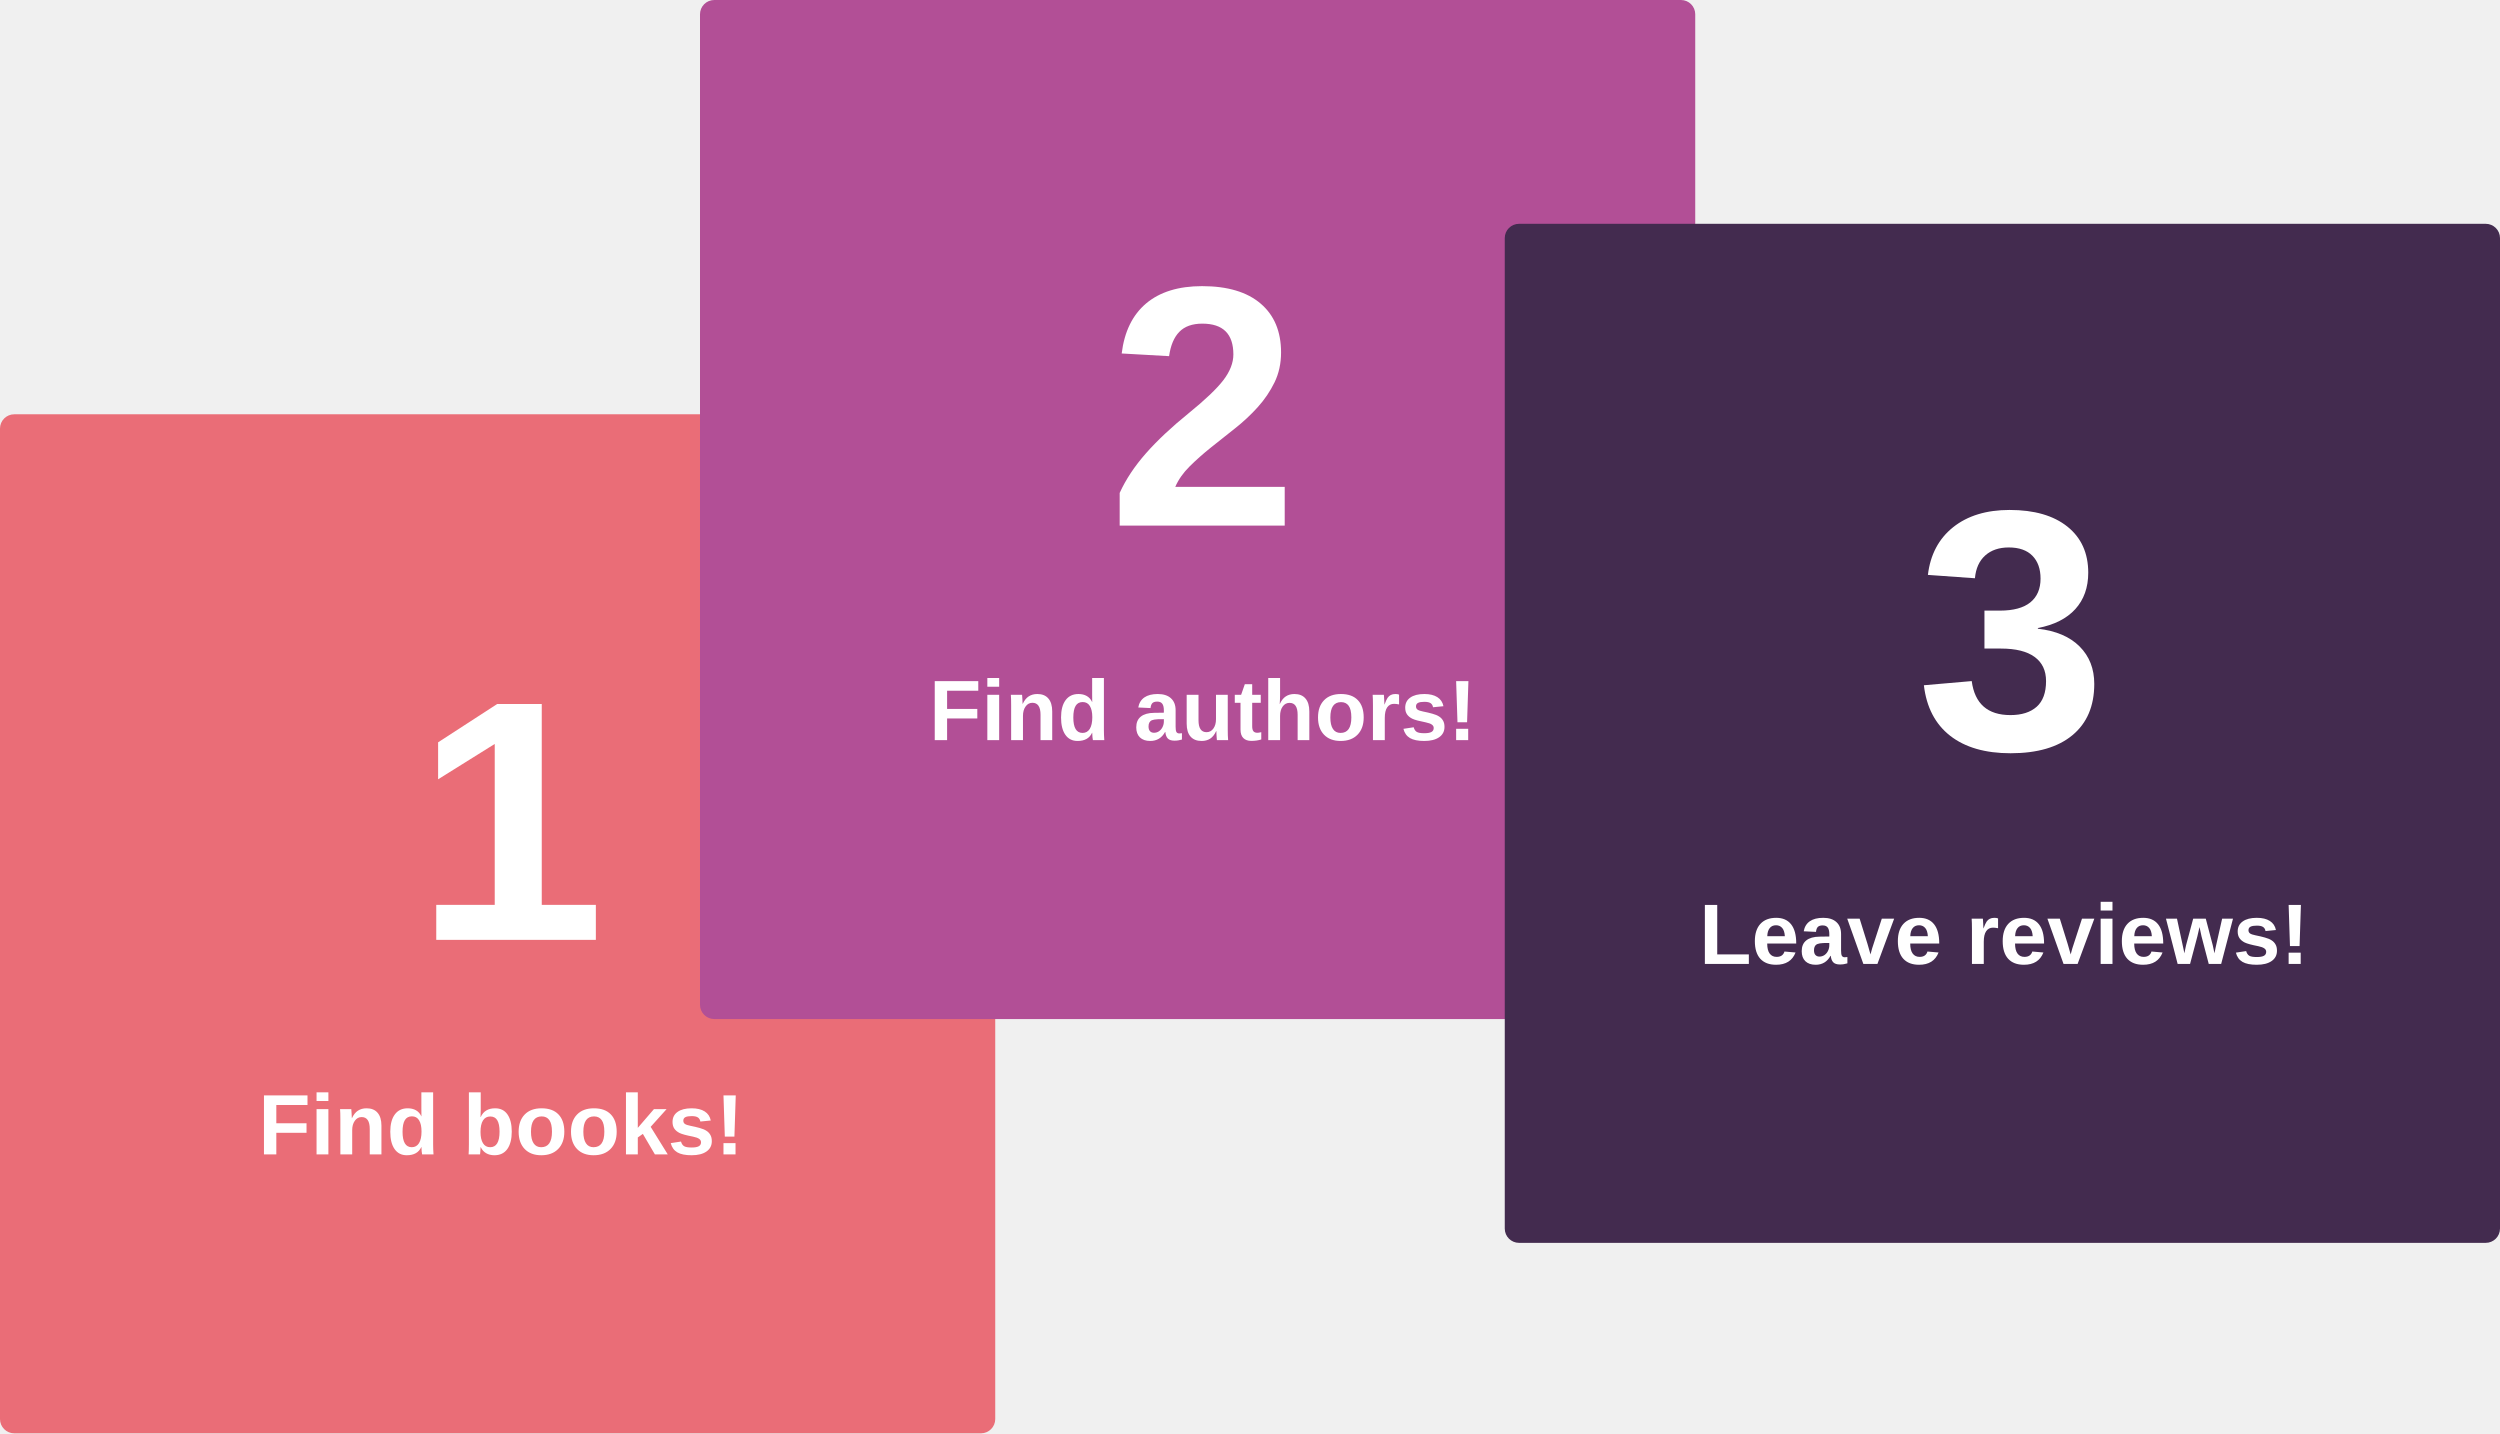
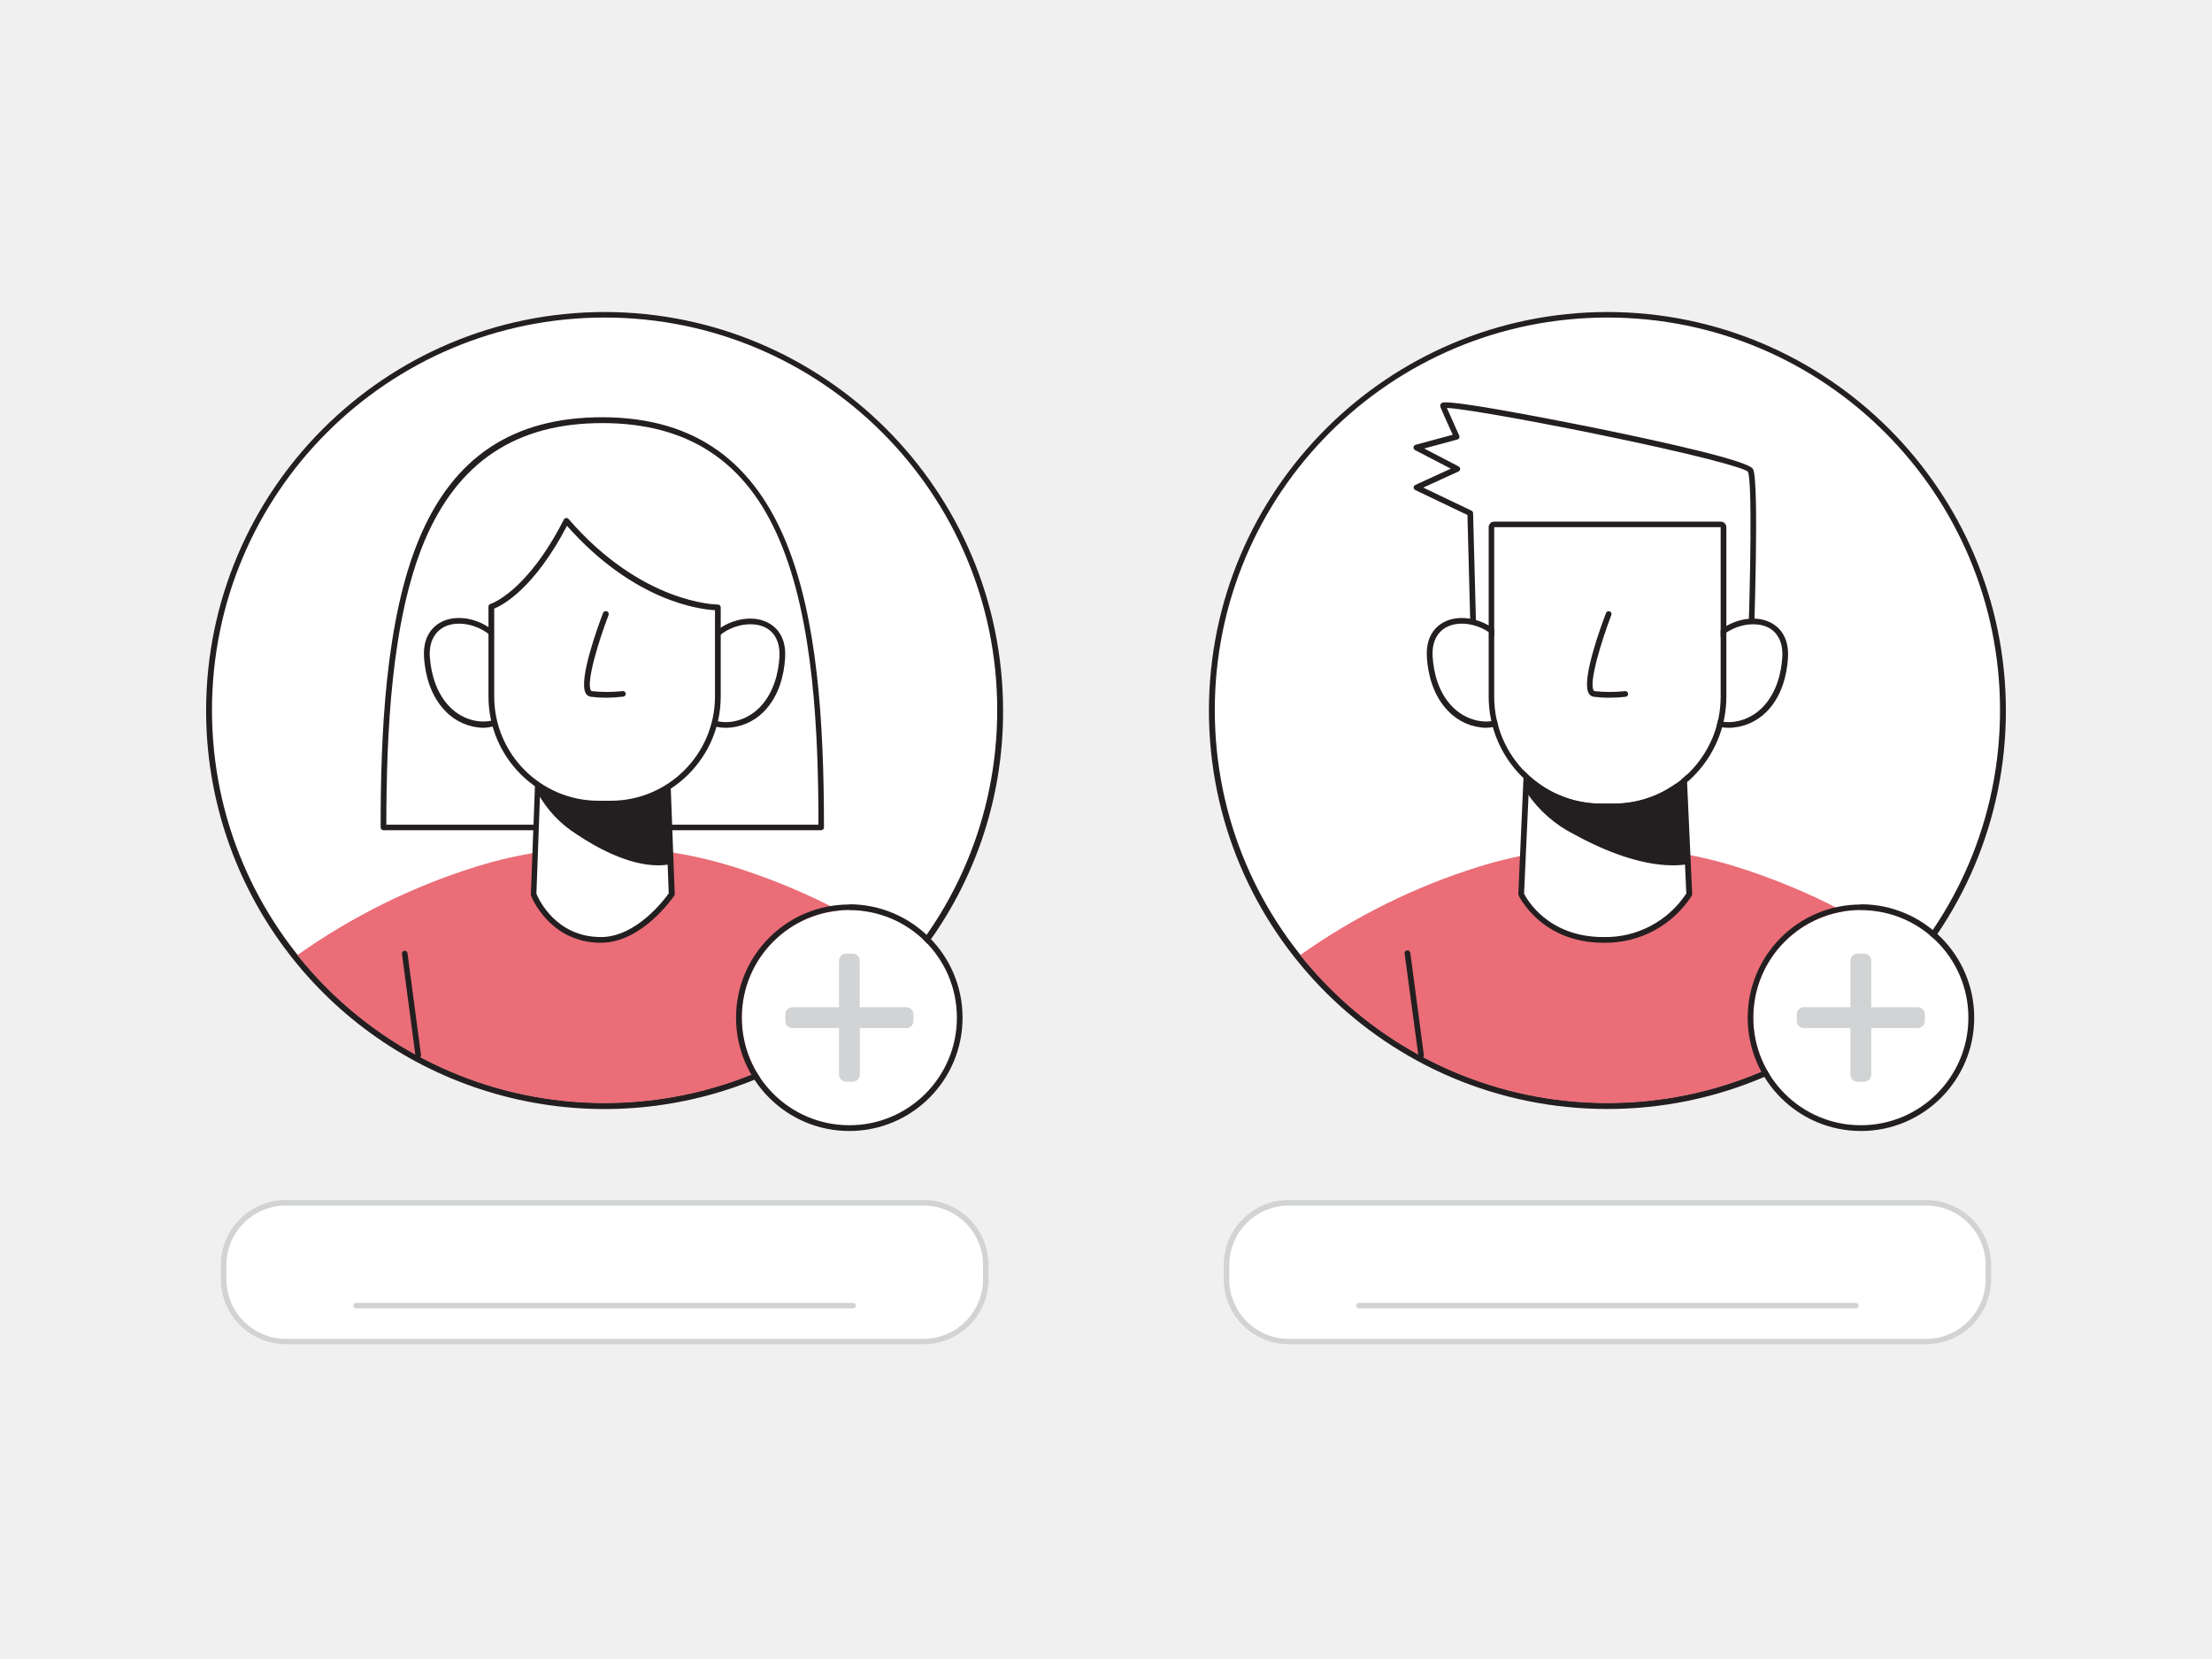
- <svg xmlns="http://www.w3.org/2000/svg" width="525px" height="301px" viewBox="0 0 525 301" version="1.1">
-   <defs />
-   <g id="Welcome" stroke="none" stroke-width="1" fill="none" fill-rule="evenodd">
-     <g id="Desktop-HD---Index" transform="translate(-621, -232)">
-       <g id="Steps" transform="translate(621, 232)">
-         <g id="1" transform="translate(0, 87)">
-           <rect id="Rectangle-2" fill="#EA6D77" x="0" y="0" width="209" height="214" rx="3" />
-           <text id="Find-books!" font-family="Arial-BoldMT, Arial" font-size="18" font-weight="bold" fill="#FFFFFF">
-             <tspan x="54.232" y="155.426">Find books!</tspan>
-           </text>
-           <text font-family="Arial-BoldMT, Arial" font-size="72" font-weight="bold" fill="#FFFFFF">
-             <tspan x="87.083" y="110.372">1</tspan>
-           </text>
-         </g>
-         <g id="2" transform="translate(147, 0)">
-           <rect id="Rectangle-2-Copy" fill="#B24F96" x="0" y="0" width="209" height="214" rx="3" />
-           <text font-family="Arial-BoldMT, Arial" font-size="72" font-weight="bold" fill="#FFFFFF">
-             <tspan x="85.632" y="110.372">2</tspan>
-           </text>
-           <text id="Find-authors!" font-family="Arial-BoldMT, Arial" font-size="18" font-weight="bold" fill="#FFFFFF">
-             <tspan x="48.095" y="155.426">Find authors!</tspan>
-           </text>
-         </g>
-         <g id="3" transform="translate(316, 47)">
-           <rect id="Rectangle-2-Copy-2" fill="#432B4F" x="0" y="0" width="209" height="214" rx="3" />
-           <text font-family="Arial-BoldMT, Arial" font-size="72" font-weight="bold" fill="#FFFFFF">
-             <tspan x="86.358" y="110.372">3</tspan>
-           </text>
-           <text id="Leave-reviews!" font-family="Arial-BoldMT, Arial" font-size="18" font-weight="bold" fill="#FFFFFF">
-             <tspan x="40.821" y="155.426">Leave reviews!</tspan>
-           </text>
-         </g>
-       </g>
-     </g>
+ <svg xmlns="http://www.w3.org/2000/svg" viewBox="0 0 400 300">
+   <g id="_141_user_profile_flatline" data-name="#141_user_profile_flatline">
+     <path d="M361.7,128.45a71,71,0,1,1-71-71A70.63,70.63,0,0,1,361.7,128.45Z" fill="#fff" />
+     <path d="M290.67,57.42a71,71,0,1,1-71,71,71,71,0,0,1,71-71m0-1a72.15,72.15,0,0,0-72.06,72.06,72.06,72.06,0,1,0,144.12,0,72.14,72.14,0,0,0-72.06-72.06Z" fill="#231f20" />
+     <path d="M316.55,118.34s1.12-31,0-33.28S260.38,72,260.94,73.37,263.43,79,263.43,79l-7.31,2,7.4,3.85-7.37,3.38,9.72,4.64.7,26.47Z" fill="#fff" />
+     <path d="M266.57,119.79a.53.53,0,0,1-.52-.51l-.69-26.15-9.43-4.51a.49.49,0,0,1-.29-.47.51.51,0,0,1,.3-.46l6.41-2.94-6.47-3.36a.54.54,0,0,1-.27-.52.51.51,0,0,1,.38-.44l6.71-1.81c-.54-1.19-1.8-3.94-2.24-5.05a.63.63,0,0,1,.31-.74c1.68-.76,28.12,4.65,28.39,4.7,12.3,2.52,27.12,5.84,27.85,7.3,1.15,2.3.17,30.34.05,33.53a.52.52,0,0,1-.5.5l-50,.92Zm-9.2-31.62,8.72,4.17a.5.5,0,0,1,.29.45l.69,25.95,49-.9c.44-12.43.81-31,0-32.55-.67-.69-9.5-3.14-27.26-6.77-14-2.86-24.65-4.65-27.17-4.76.73,1.71,2.22,4.95,2.23,5a.52.52,0,0,1-.33.72l-6,1.62,6.22,3.24a.53.53,0,0,1,.28.47.54.54,0,0,1-.31.46Zm59.18,30.17h0Z" fill="#231f20" />
+     <path d="M346.23,172.7a70.91,70.91,0,0,1-47.74,26.35,71.23,71.23,0,0,1-15.63,0,70.94,70.94,0,0,1-47.74-26.34,115.29,115.29,0,0,1,32.35-16,78.25,78.25,0,0,1,46.41,0A115.69,115.69,0,0,1,346.23,172.7Z" fill="#ea6d77" />
+     <path d="M308.13,119.52c1.35-8.44,15.37-10.52,14.67-.57a14.62,14.62,0,0,1-3.73,9.34c-2.4,2.44-6.27,3.6-9.4,2.2" fill="#fff" />
+     <path d="M312.59,131.61a7.6,7.6,0,0,1-3.13-.65.51.51,0,0,1-.26-.68.52.52,0,0,1,.68-.26c2.77,1.24,6.39.38,8.82-2.09,2.63-2.68,3.41-6.38,3.59-9,.24-3.44-1.44-5.7-4.49-6-3.75-.42-8.44,2.23-9.16,6.74a.52.52,0,0,1-.59.43.52.52,0,0,1-.43-.59c.82-5.08,6.08-8.09,10.3-7.6,2.83.32,5.73,2.37,5.4,7.14-.2,2.81-1,6.77-3.88,9.67A9.74,9.74,0,0,1,312.59,131.61Z" fill="#231f20" />
+     <path d="M273.21,119.52c-1.35-8.44-15.36-10.52-14.67-.57a14.68,14.68,0,0,0,3.74,9.34c2.4,2.44,6.27,3.6,9.4,2.2" fill="#fff" />
+     <path d="M268.75,131.61a9.71,9.71,0,0,1-6.84-3c-2.86-2.9-3.69-6.86-3.88-9.67-.34-4.77,2.57-6.82,5.4-7.14,4.21-.49,9.48,2.52,10.29,7.6a.51.51,0,1,1-1,.16c-.73-4.51-5.42-7.17-9.17-6.74-3.05.35-4.72,2.62-4.48,6,.18,2.64.95,6.34,3.59,9,2.42,2.47,6.05,3.33,8.81,2.09a.52.52,0,0,1,.69.26.52.52,0,0,1-.26.68A7.65,7.65,0,0,1,268.75,131.61Z" fill="#231f20" />
+     <path d="M275.08,161.7s3.79,8.26,14.86,8.26a17.84,17.84,0,0,0,15.54-8.26L304,129.26H276.56Z" fill="#fff" />
+     <path d="M289.94,170.48c-11.27,0-15.29-8.48-15.33-8.56a.69.69,0,0,1-.05-.24L276,129.24a.52.52,0,0,1,.52-.49H304a.52.52,0,0,1,.52.49L306,161.68a.63.63,0,0,1-.06.27A18.53,18.53,0,0,1,289.94,170.48ZM275.6,161.6c.5,1,4.31,7.85,14.34,7.85a17.48,17.48,0,0,0,15-7.88l-1.45-31.79H277.05Z" fill="#231f20" />
+     <path d="M276.56,143.15a22.55,22.55,0,0,0,8.29,7.27c5.44,3,13.57,6.39,20.17,5.38l-1.09-13.72a62,62,0,0,1-14.55.1c-4.26-.38-8.66-.79-12.56-2.43C276.15,139.45,275.72,141.82,276.56,143.15Z" fill="#231f20" />
+     <path d="M302.5,156.48c-6.64,0-13.88-3.41-17.89-5.63a22.46,22.46,0,0,1-8.47-7.44,3.88,3.88,0,0,1-.06-3.88.8.8,0,0,1,.94-.24c3.9,1.65,8.42,2,12.4,2.39a61.27,61.27,0,0,0,14.44-.09.5.5,0,0,1,.38.1.51.51,0,0,1,.19.35l1.08,13.72a.49.49,0,0,1-.42.53A17,17,0,0,1,302.5,156.48Zm-25.73-16.21a3.24,3.24,0,0,0,.21,2.61h0A21.61,21.61,0,0,0,285.1,150c4.32,2.4,12.51,6.22,19.38,5.39l-1-12.72a63.21,63.21,0,0,1-14.15,0C285.32,142.32,280.79,141.92,276.77,140.27Zm-.15-.06h0Z" fill="#231f20" />
+     <path d="M289.55,145.31h2.25A19.34,19.34,0,0,0,311.15,126V95.33H270.2V126A19.34,19.34,0,0,0,289.55,145.31Z" fill="#fff" />
+     <path d="M311.15,95.33V126a19.34,19.34,0,0,1-19.35,19.34h-2.25A19.34,19.34,0,0,1,270.2,126V95.33h40.95m0-1H270.2a1,1,0,0,0-1,1V126a20.41,20.41,0,0,0,20.38,20.38h2.25A20.41,20.41,0,0,0,312.18,126V95.33a1,1,0,0,0-1-1Z" fill="#231f20" />
+     <path d="M291,126.17a20.87,20.87,0,0,1-2.77-.17,1.19,1.19,0,0,1-.93-.62c-1.43-2.38,2.35-12.52,3.12-14.53a.51.51,0,0,1,.66-.3.52.52,0,0,1,.3.67c-1.71,4.47-4.1,12.12-3.2,13.63.07.11.12.12.17.13a25.67,25.67,0,0,0,5.49,0,.51.51,0,0,1,.57.45.5.5,0,0,1-.44.57A25,25,0,0,1,291,126.17Z" fill="#231f20" />
+     <path d="M324.37,191.36h-.07a.52.52,0,0,1-.45-.58l2.46-18.48a.51.51,0,0,1,1,.14l-2.45,18.47A.52.52,0,0,1,324.37,191.36Z" fill="#231f20" />
+     <path d="M257,191.36a.51.51,0,0,1-.51-.45L254,172.44a.52.52,0,0,1,.45-.58.52.52,0,0,1,.58.44l2.45,18.48a.52.52,0,0,1-.44.58Z" fill="#231f20" />
+     <circle cx="336.49" cy="184.02" r="19.45" fill="#fff" />
+     <path d="M336.49,164.58A19.45,19.45,0,1,1,317.05,184a19.44,19.44,0,0,1,19.44-19.44m0-1A20.48,20.48,0,1,0,357,184a20.5,20.5,0,0,0-20.48-20.48Z" fill="#231f20" />
+     <path d="M346.79,182.14h-8.41v-8.41a1.28,1.28,0,0,0-1.28-1.28h-1.21a1.28,1.28,0,0,0-1.28,1.28v8.41H326.2a1.28,1.28,0,0,0-1.28,1.28v1.2a1.28,1.28,0,0,0,1.28,1.29h8.41v8.41a1.28,1.28,0,0,0,1.28,1.28h1.21a1.28,1.28,0,0,0,1.28-1.28v-8.41h8.41a1.28,1.28,0,0,0,1.28-1.29v-1.2A1.28,1.28,0,0,0,346.79,182.14Z" fill="#d1d3d4" />
+     <path d="M180.36,128.45a71,71,0,1,1-71-71A70.64,70.64,0,0,1,180.36,128.45Z" fill="#fff" />
+     <path d="M109.33,57.42a71,71,0,1,1-71,71,71,71,0,0,1,71-71m0-1a72.14,72.14,0,0,0-72.06,72.06,72.05,72.05,0,0,0,128.42,44.89,71.21,71.21,0,0,0,15.7-44.89,72.15,72.15,0,0,0-72.06-72.06Z" fill="#231f20" />
+     <path d="M69.34,149.61c0-40.67,5.51-73.64,39.6-73.64s39.59,33,39.59,73.64Z" fill="#fff" />
+     <path d="M148.53,150.13H69.34a.51.51,0,0,1-.51-.52c0-16.57.8-37.49,7-52.27s17.05-21.89,33.06-21.89c35.25,0,40.11,35.64,40.11,74.16A.52.52,0,0,1,148.53,150.13Zm-78.67-1H148c0-16.39-.85-36.9-7-51.36-6-14.31-16.55-21.26-32.1-21.26s-26.06,7-32.11,21.26C70.72,112.2,69.88,132.71,69.86,149.1Z" fill="#231f20" />
+     <path d="M164.88,172.7a70.91,70.91,0,0,1-47.74,26.35,71.14,71.14,0,0,1-15.62,0,70.9,70.9,0,0,1-47.74-26.34,115.29,115.29,0,0,1,32.35-16,78.21,78.21,0,0,1,46.4,0A115.42,115.42,0,0,1,164.88,172.7Z" fill="#ea6d77" />
+     <path d="M126.79,119.52c1.35-8.44,15.36-10.52,14.67-.57a14.68,14.68,0,0,1-3.74,9.34c-2.4,2.44-6.27,3.6-9.39,2.2" fill="#fff" />
+     <path d="M131.25,131.61a7.65,7.65,0,0,1-3.14-.65.52.52,0,0,1-.26-.68.53.53,0,0,1,.69-.26c2.76,1.24,6.39.38,8.82-2.09,2.63-2.68,3.4-6.38,3.58-9,.24-3.44-1.43-5.7-4.48-6-3.76-.42-8.44,2.23-9.16,6.74a.52.52,0,0,1-.59.43.51.51,0,0,1-.43-.59c.81-5.08,6.07-8.09,10.29-7.6,2.83.32,5.74,2.37,5.4,7.14-.19,2.81-1,6.77-3.88,9.67A9.71,9.71,0,0,1,131.25,131.61Z" fill="#231f20" />
+     <path d="M91.87,119.52C90.52,111.08,76.5,109,77.2,119a14.67,14.67,0,0,0,3.73,9.34c2.4,2.44,6.28,3.6,9.4,2.2" fill="#fff" />
+     <path d="M87.41,131.61a9.74,9.74,0,0,1-6.85-3c-2.85-2.9-3.68-6.86-3.88-9.66-.33-4.78,2.57-6.83,5.4-7.15,4.22-.49,9.48,2.52,10.3,7.6a.52.52,0,1,1-1,.16c-.72-4.51-5.4-7.16-9.16-6.74-3,.35-4.73,2.61-4.49,6,.19,2.64,1,6.34,3.59,9,2.43,2.47,6,3.33,8.82,2.09a.51.51,0,0,1,.42.94A7.57,7.57,0,0,1,87.41,131.61Z" fill="#231f20" />
+     <path d="M96.45,161.7s3.11,8.26,12.2,8.26c7.26,0,12.78-8.26,12.78-8.26l-1.22-32.44H97.66Z" fill="#fff" />
+     <path d="M108.65,170.48C99.32,170.48,96,162,96,161.89a.76.76,0,0,1,0-.21l1.22-32.44a.52.52,0,0,1,.51-.49h22.55a.52.52,0,0,1,.52.49l1.21,32.44a.44.44,0,0,1-.09.31C121.62,162.34,116.1,170.48,108.65,170.48ZM97,161.61c.38.94,3.48,7.84,11.68,7.84,6.4,0,11.51-6.85,12.25-7.9l-1.19-31.77H98.16Z" fill="#231f20" />
+     <path d="M97.66,143.15a20.3,20.3,0,0,0,6.82,7.27c4.46,3,11.14,6.39,16.56,5.38l-.89-13.72a41.93,41.93,0,0,1-12,.1c-3.5-.38-7.11-.79-10.31-2.43C97.32,139.45,97,141.82,97.66,143.15Z" fill="#231f20" />
+     <path d="M119,156.48c-5.5,0-11.48-3.43-14.78-5.65a20.5,20.5,0,0,1-7-7.45c-.66-1.28-.52-3.37.06-3.94a.69.69,0,0,1,.83-.13c3.18,1.63,6.88,2,10.14,2.37a41.14,41.14,0,0,0,11.82-.09.5.5,0,0,1,.39.1.52.52,0,0,1,.19.36l.89,13.72a.5.5,0,0,1-.41.52A11.78,11.78,0,0,1,119,156.48ZM97.9,140.32a4,4,0,0,0,.2,2.6h0a19.32,19.32,0,0,0,6.66,7.08c3.52,2.38,10.17,6.16,15.76,5.38l-.83-12.72a43,43,0,0,1-11.55,0C104.88,142.32,101.19,141.93,97.9,140.32Zm-.25-.13h0Z" fill="#231f20" />
+     <path d="M129.8,109.84V126a19.33,19.33,0,0,1-19.34,19.34H108.2A19.34,19.34,0,0,1,88.85,126V109.7s6.67-2,13.57-15.52C116.08,110,129.8,109.84,129.8,109.84Z" fill="#fff" />
+     <path d="M110.46,145.83H108.2A19.89,19.89,0,0,1,88.33,126V109.7a.53.53,0,0,1,.37-.5c.07,0,6.57-2.12,13.26-15.25a.53.53,0,0,1,.4-.28.51.51,0,0,1,.45.18c13.25,15.32,26.72,15.47,27,15.47h0a.51.51,0,0,1,.37.15.56.56,0,0,1,.15.37V126A19.88,19.88,0,0,1,110.46,145.83ZM89.37,110.06V126A18.86,18.86,0,0,0,108.2,144.8h2.26A18.86,18.86,0,0,0,129.29,126V110.34c-2.65-.14-14.6-1.52-26.76-15.25C96.57,106.48,90.86,109.45,89.37,110.06Z" fill="#231f20" />
+     <path d="M109.64,126.17a21.12,21.12,0,0,1-2.78-.17,1.22,1.22,0,0,1-.93-.62c-1.42-2.38,2.35-12.52,3.12-14.53a.52.52,0,1,1,1,.37c-1.72,4.47-4.1,12.12-3.2,13.63a.21.21,0,0,0,.17.13,25.53,25.53,0,0,0,5.48,0,.51.51,0,1,1,.13,1A24.72,24.72,0,0,1,109.64,126.17Z" fill="#231f20" />
+     <path d="M143,191.36H143a.52.52,0,0,1-.44-.58L145,172.3a.52.52,0,0,1,.58-.44.52.52,0,0,1,.45.58l-2.46,18.47A.51.51,0,0,1,143,191.36Z" fill="#231f20" />
+     <path d="M75.64,191.36a.52.52,0,0,1-.51-.45l-2.45-18.47a.51.51,0,0,1,1-.14l2.45,18.48a.52.52,0,0,1-.44.58Z" fill="#231f20" />
+     <circle cx="153.58" cy="184.02" r="19.45" fill="#fff" />
+     <path d="M153.58,164.58A19.45,19.45,0,1,1,134.14,184a19.44,19.44,0,0,1,19.44-19.44m0-1A20.48,20.48,0,1,0,174.06,184a20.51,20.51,0,0,0-20.48-20.48Z" fill="#231f20" />
+     <path d="M163.88,182.14h-8.42v-8.41a1.28,1.28,0,0,0-1.28-1.28H153a1.28,1.28,0,0,0-1.28,1.28v8.41h-8.41a1.28,1.28,0,0,0-1.29,1.28v1.2a1.29,1.29,0,0,0,1.29,1.29h8.41v8.41A1.28,1.28,0,0,0,153,195.6h1.2a1.28,1.28,0,0,0,1.28-1.28v-8.41h8.42a1.28,1.28,0,0,0,1.28-1.29v-1.2A1.28,1.28,0,0,0,163.88,182.14Z" fill="#d1d3d4" />
+     <rect x="40.44" y="217.47" width="137.77" height="25.11" rx="11.26" fill="#fff" />
+     <path d="M167,243.08H51.71a11.78,11.78,0,0,1-11.77-11.77v-2.58A11.77,11.77,0,0,1,51.71,217H167a11.77,11.77,0,0,1,11.76,11.76v2.58A11.77,11.77,0,0,1,167,243.08ZM51.71,218a10.77,10.77,0,0,0-10.77,10.76v2.58a10.78,10.78,0,0,0,10.77,10.77H167a10.78,10.78,0,0,0,10.76-10.77v-2.58A10.77,10.77,0,0,0,167,218Z" fill="#d1d3d4" />
+     <path d="M154.27,236.6H64.39a.5.5,0,0,1-.5-.5.5.5,0,0,1,.5-.5h89.88a.51.51,0,0,1,.5.5A.5.5,0,0,1,154.27,236.6Z" fill="#d1d3d4" />
+     <rect x="221.79" y="217.47" width="137.77" height="25.11" rx="11.26" fill="#fff" />
+     <path d="M348.29,243.08H233.05a11.77,11.77,0,0,1-11.76-11.77v-2.58A11.77,11.77,0,0,1,233.05,217H348.29a11.77,11.77,0,0,1,11.77,11.76v2.58A11.78,11.78,0,0,1,348.29,243.08ZM233.05,218a10.77,10.77,0,0,0-10.76,10.76v2.58a10.78,10.78,0,0,0,10.76,10.77H348.29a10.78,10.78,0,0,0,10.77-10.77v-2.58A10.77,10.77,0,0,0,348.29,218Z" fill="#d1d3d4" />
+     <path d="M335.61,236.6H245.73a.5.5,0,0,1-.5-.5.51.51,0,0,1,.5-.5h89.88a.5.5,0,0,1,.5.5A.5.5,0,0,1,335.61,236.6Z" fill="#d1d3d4" />
  </g>
</svg>
